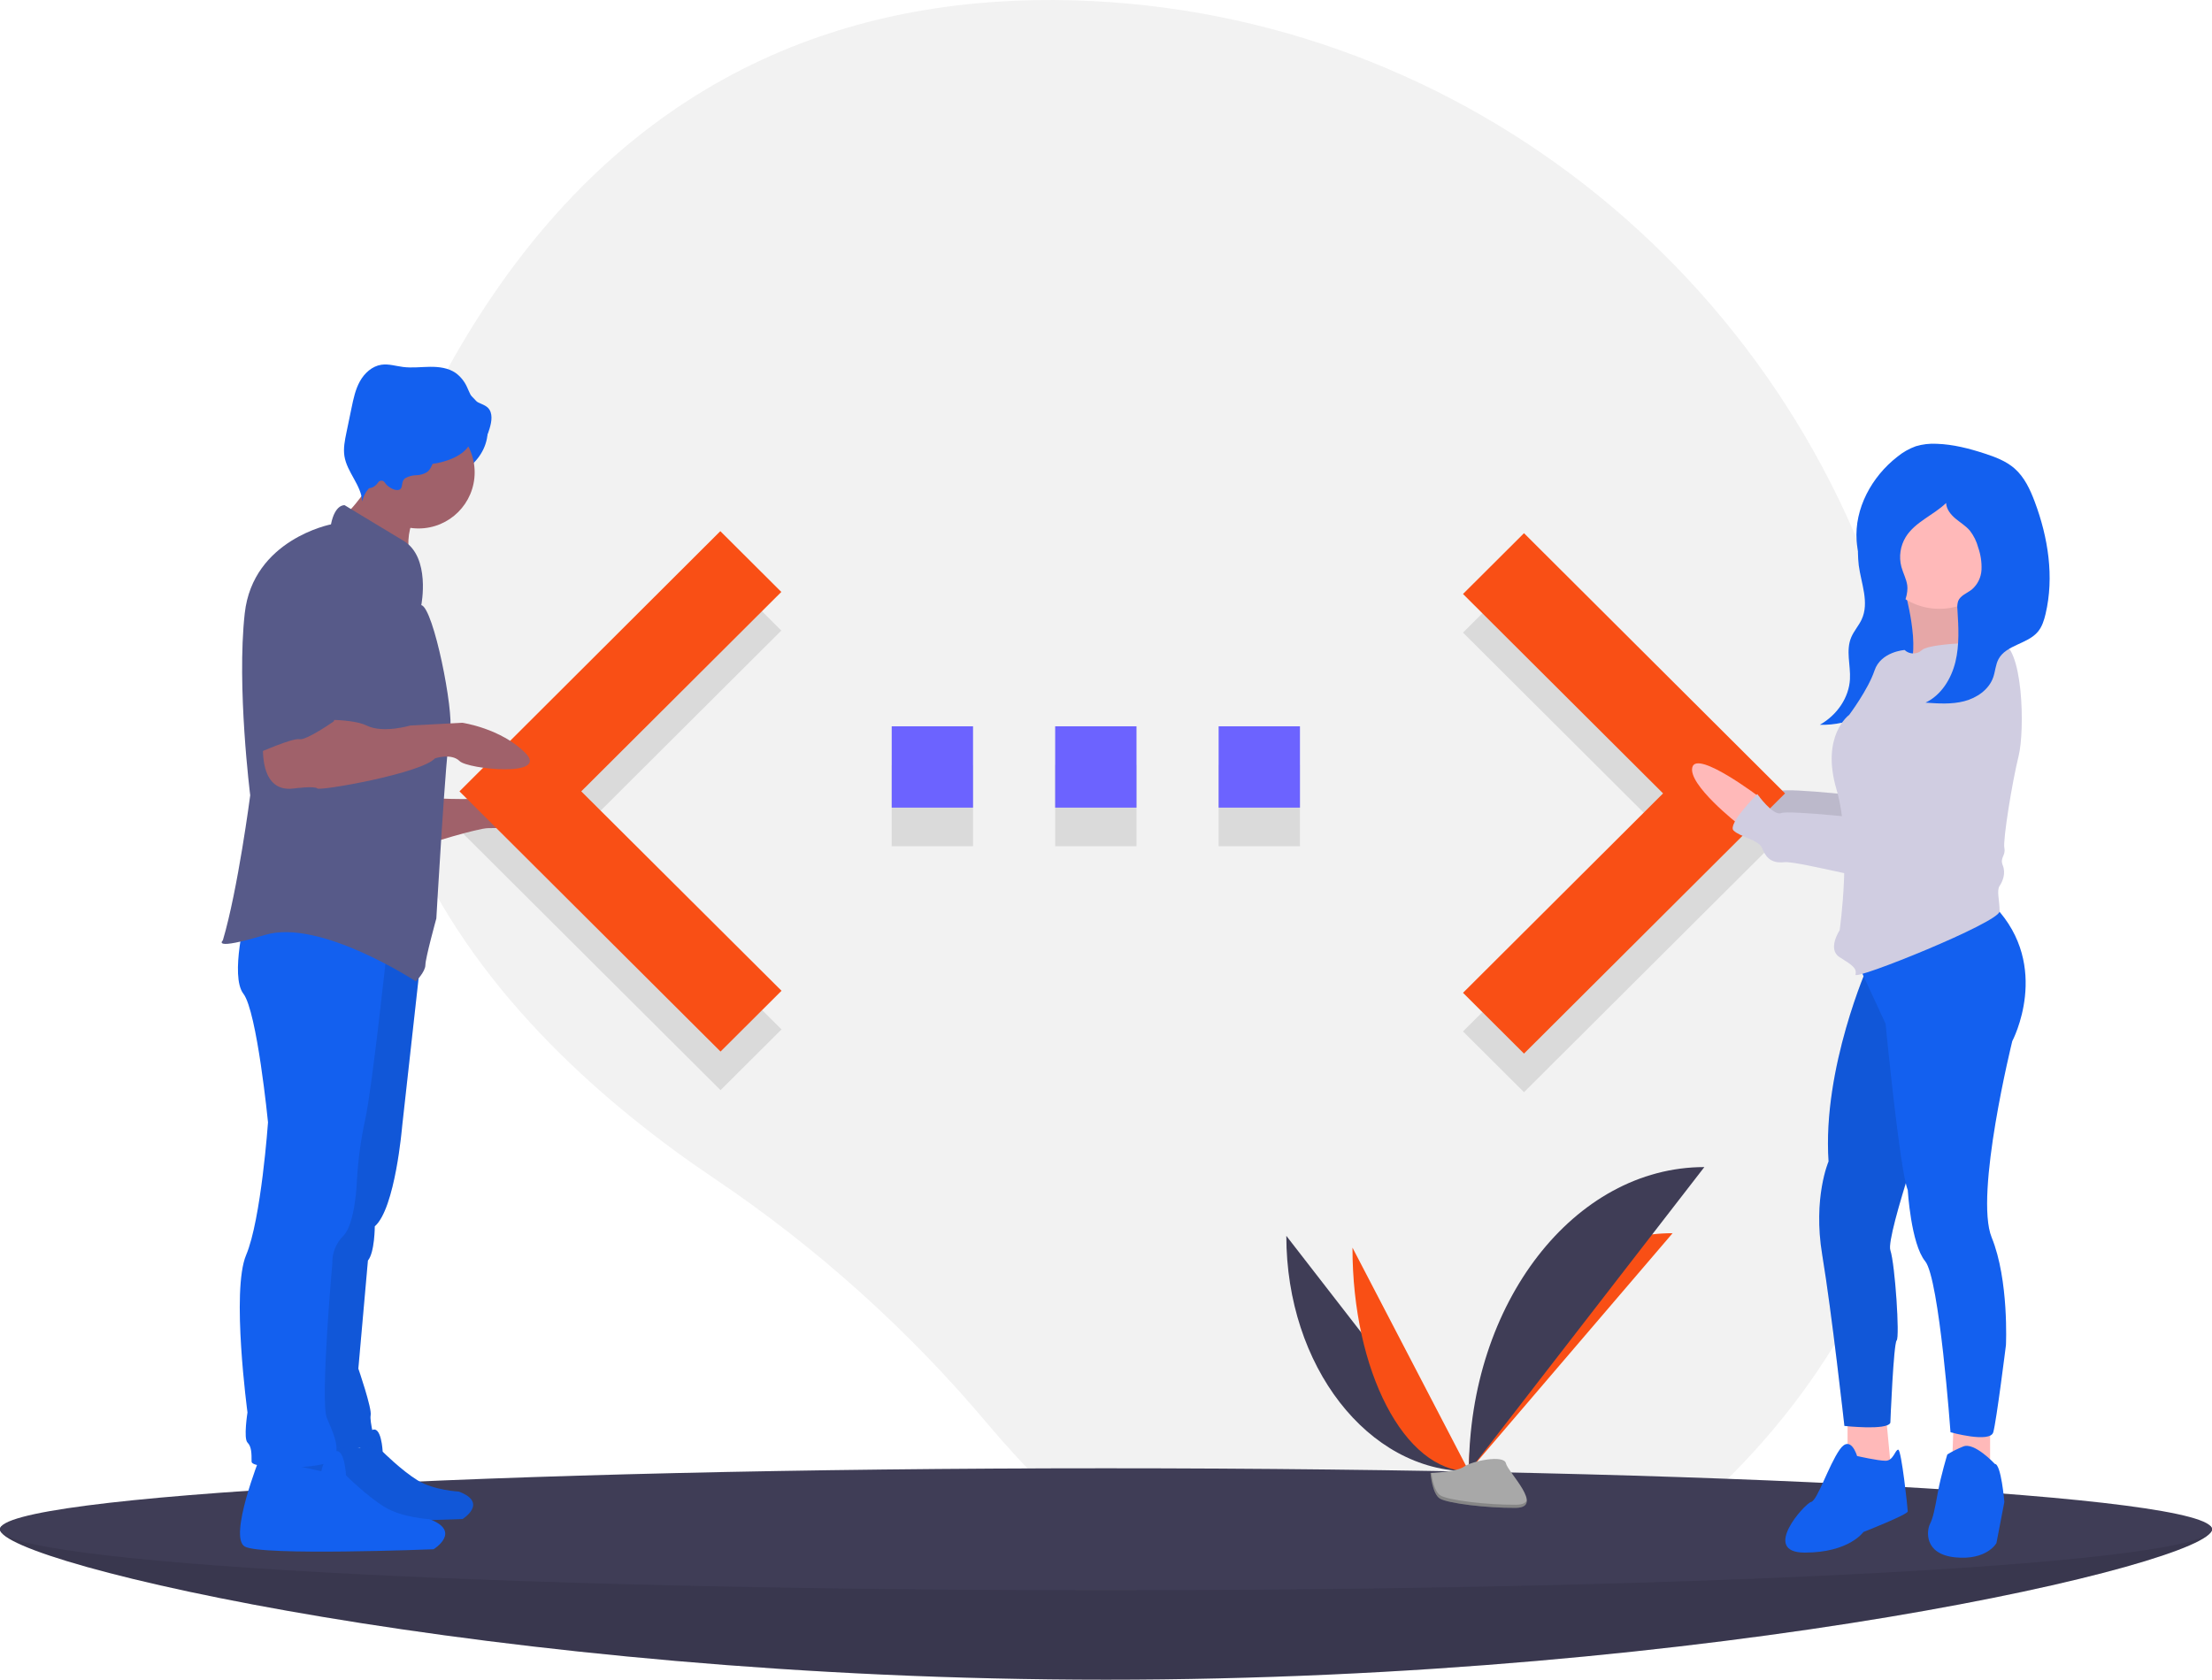
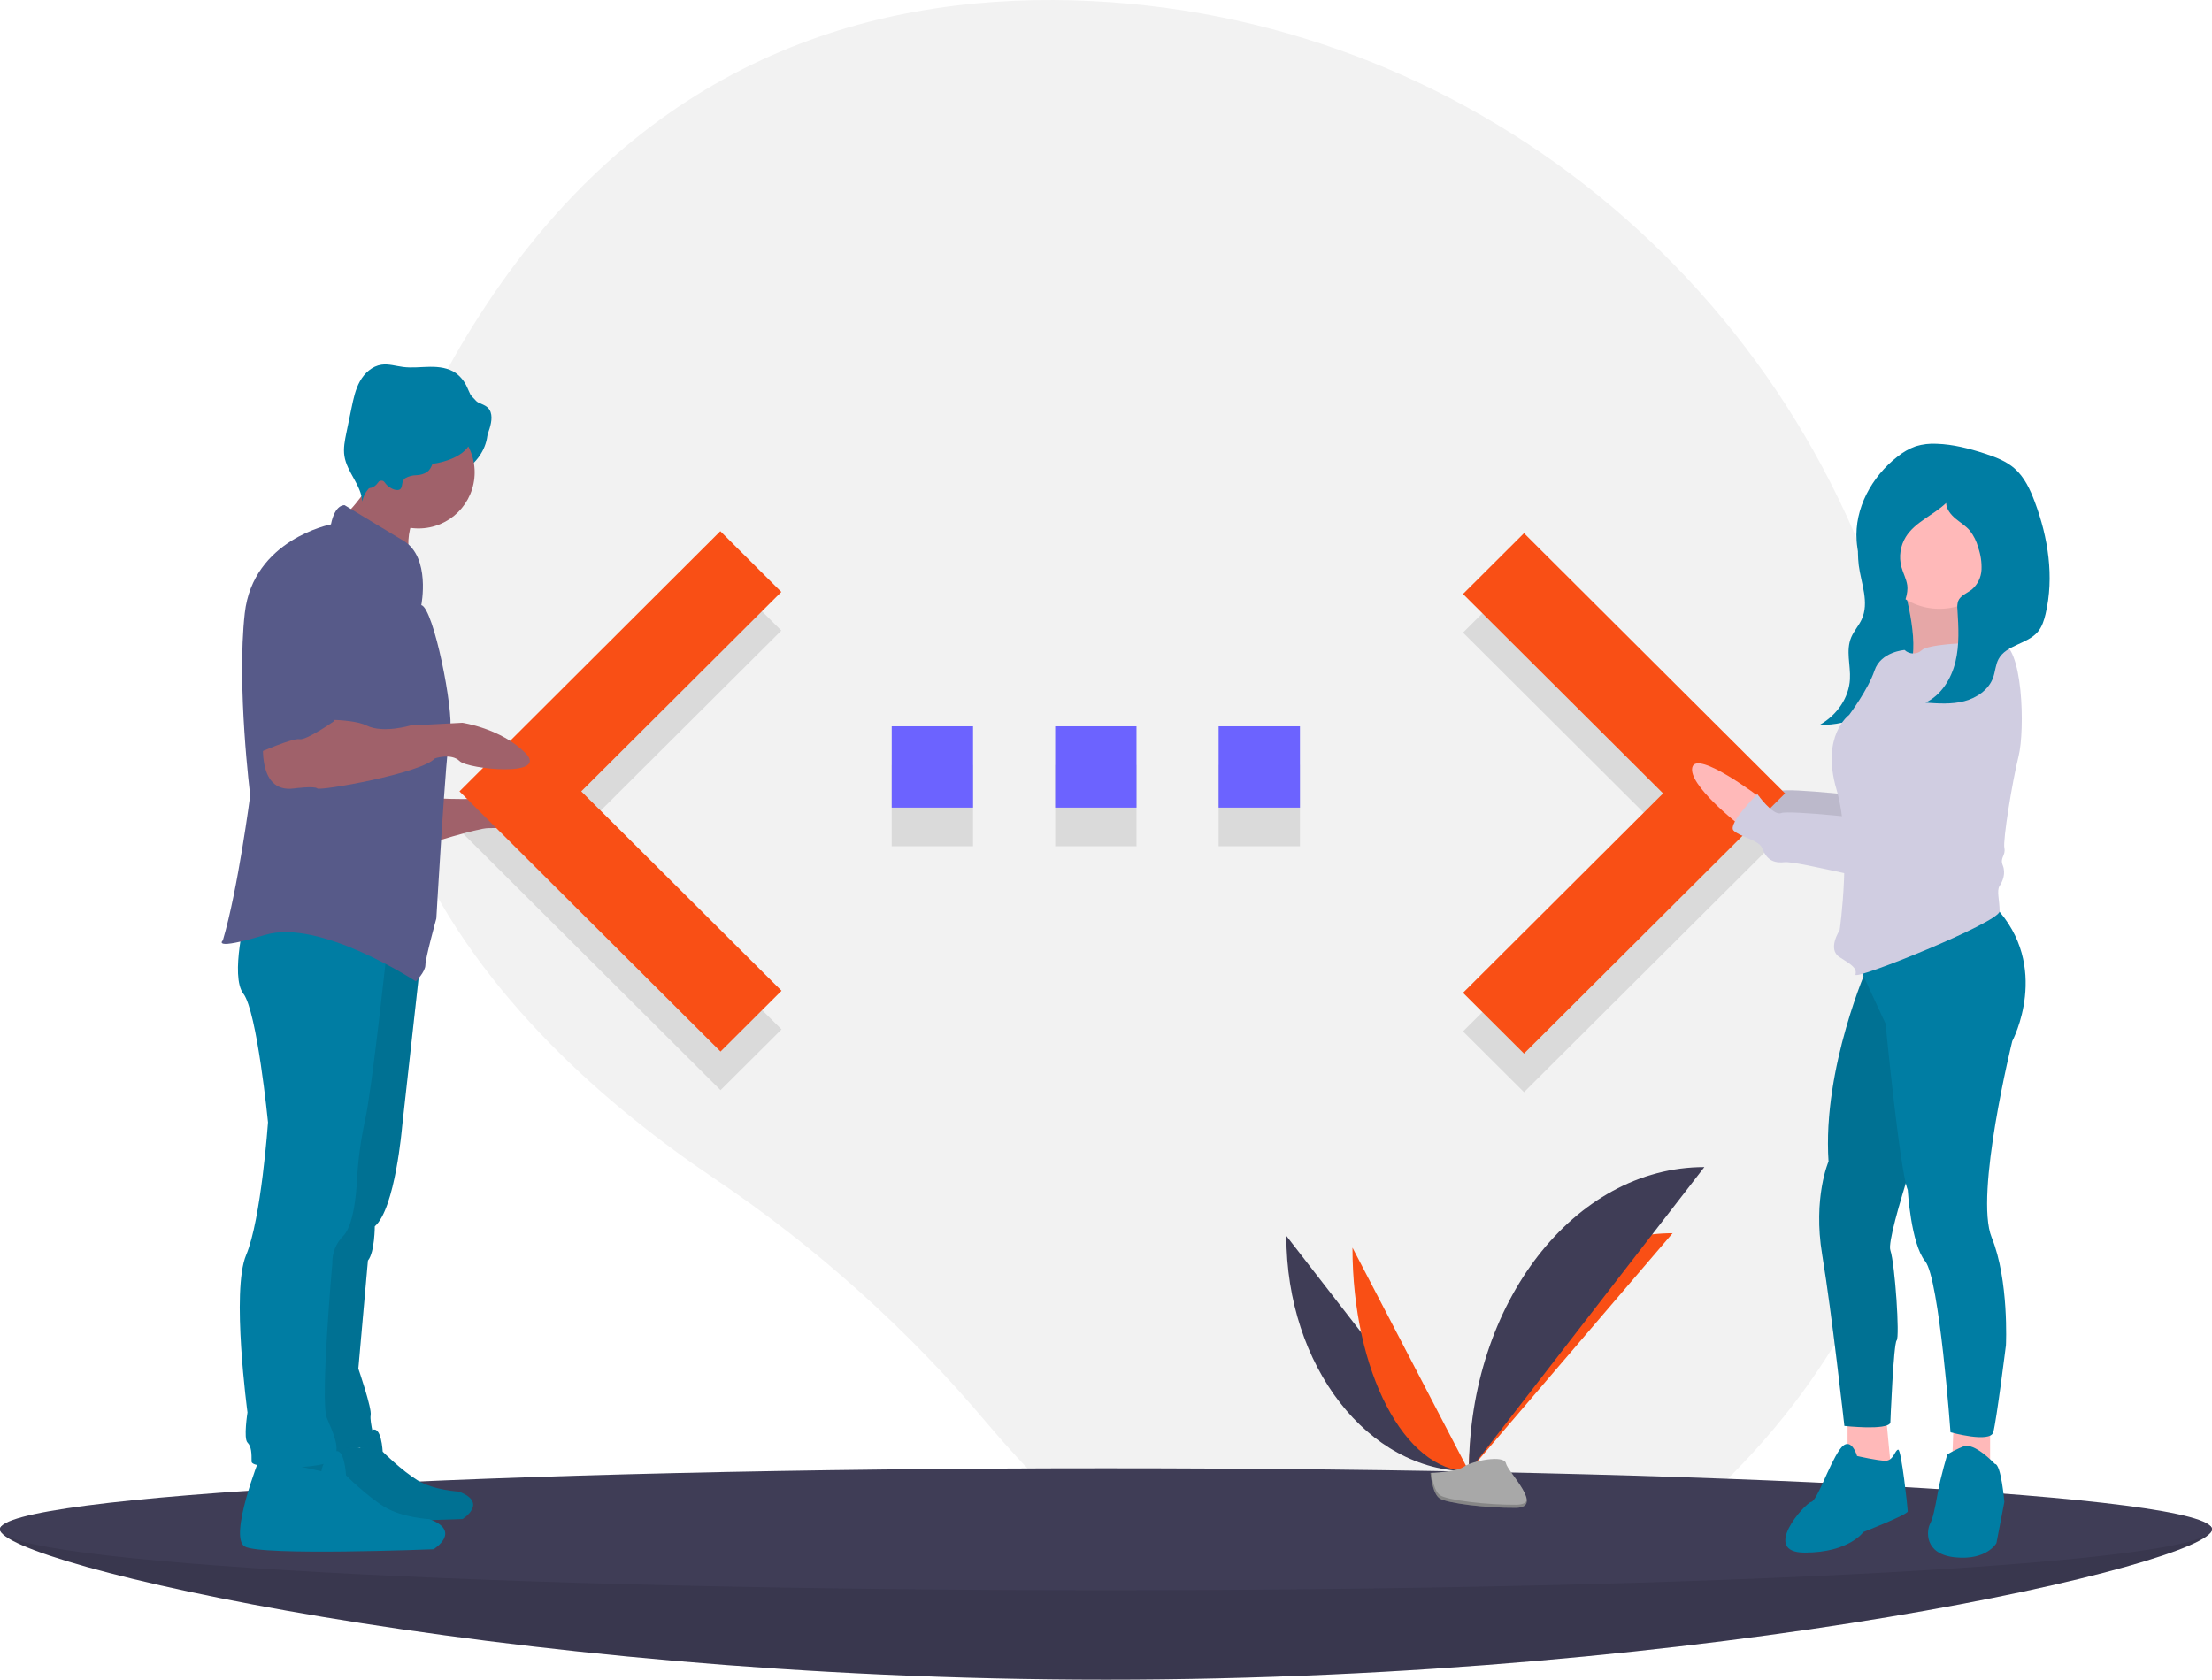
<svg xmlns="http://www.w3.org/2000/svg" id="a6ee8617-cc99-4eb9-a93b-e1a7e83c9724" data-name="Layer 1" width="1088" height="826.294" viewBox="0 0 1088 826.294">
  <path d="M990.987,366.241C943.167,178.201,777.934,42.463,583.985,37.019,481.451,34.141,373.556,68.147,295,187.147c-140.427,212.725,8.63,359.725,112.547,429.576A650.24,650.24,0,0,1,541.95,737.523C612.143,820.819,747.179,924.325,908,762.147,1024.564,644.6,1022.84,491.494,990.987,366.241Z" transform="translate(-56 -36.85319)" fill="#f2f2f2" />
  <polygon points="719.6 507.394 818 409.294 719.6 311.194 749.6 281.294 878 409.294 749.6 537.294 719.6 507.394 719.6 507.394" opacity="0.1" />
  <path d="M494.6,453.147h40v-40h-40Zm200.8-40h-40v40h40Zm-120.4,40h40v-40H575Z" transform="translate(-56 -36.85319)" opacity="0.1" />
  <polygon points="384.4 506.394 285.9 408.294 384.3 310.194 354.3 280.294 226 408.294 354.4 536.294 384.4 506.394" opacity="0.1" />
  <path d="M1144,789.147c0,16.569-243.557,74-544,74s-544-57.431-544-74,243.557,14,544,14S1144,772.578,1144,789.147Z" transform="translate(-56 -36.85319)" fill="#3f3d56" />
  <path d="M1144,789.147c0,16.569-243.557,74-544,74s-544-57.431-544-74,243.557,14,544,14S1144,772.578,1144,789.147Z" transform="translate(-56 -36.85319)" opacity="0.1" />
  <ellipse cx="544" cy="752.294" rx="544" ry="30" fill="#3f3d56" />
  <path d="M688.696,644.806c0,64.016,40.16,115.817,89.791,115.817" transform="translate(-56 -36.85319)" fill="#3f3d56" />
  <path d="M778.487,760.623c0-64.735,44.817-117.118,100.201-117.118" transform="translate(-56 -36.85319)" fill="#f94f15" />
  <path d="M721.229,650.609c0,60.809,25.61,110.014,57.258,110.014" transform="translate(-56 -36.85319)" fill="#f94f15" />
  <path d="M778.487,760.623c0-82.717,51.801-149.651,115.817-149.651" transform="translate(-56 -36.85319)" fill="#3f3d56" />
  <path d="M759.597,761.44s12.734-.392,16.571-3.125,19.588-5.996,20.54-1.613,19.137,21.798,4.76,21.914-33.404-2.239-37.235-4.573S759.597,761.44,759.597,761.44Z" transform="translate(-56 -36.85319)" fill="#a8a8a8" />
  <path d="M801.725,777.09c-14.376.116-33.404-2.239-37.235-4.573-2.917-1.777-4.079-8.153-4.468-11.094-.269.012-.425.017-.425.017s.807,10.27,4.637,12.603,22.858,4.689,37.235,4.573c4.15-.033,5.583-1.51,5.505-3.697C806.397,776.24,804.814,777.065,801.725,777.09Z" transform="translate(-56 -36.85319)" opacity="0.2" />
  <path d="M921.533,419.706s-30.788-23.376-33.125-14.807,22.591,28.044,22.591,28.044Z" transform="translate(-56 -36.85319)" fill="#ffb9b9" />
  <path d="M921.533,419.706s-30.788-23.376-33.125-14.807,22.591,28.044,22.591,28.044Z" transform="translate(-56 -36.85319)" opacity="0.1" />
  <path d="M1023.173,345.695s-36.612,65.435-37.391,74.783-.779,10.127-3.895,9.348-45.96-5.453-49.855-3.895-11.685-9.348-11.685-9.348-14.801,14.801-11.685,17.917S921.125,439.174,922.683,443.069s3.895,7.79,10.906,7.011S988.118,462.544,994.35,460.207s7.79-6.232,10.906-6.232,9.348-3.116,9.348-3.895,21.812-42.065,21.812-42.065S1062.122,351.927,1023.173,345.695Z" transform="translate(-56 -36.85319)" fill="#d0cde1" />
  <path d="M1023.173,345.695s-36.612,65.435-37.391,74.783-.779,10.127-3.895,9.348-45.96-5.453-49.855-3.895-11.685-9.348-11.685-9.348-14.801,14.801-11.685,17.917S921.125,439.174,922.683,443.069s3.895,7.79,10.906,7.011S988.118,462.544,994.35,460.207s7.79-6.232,10.906-6.232,9.348-3.116,9.348-3.895,21.812-42.065,21.812-42.065S1062.122,351.927,1023.173,345.695Z" transform="translate(-56 -36.85319)" opacity="0.1" />
-   <path d="M970.054,302.557a64.789,64.789,0,0,0,.2,12.42c1.183,8.95,5.303,18.279,1.411,26.633-1.413,3.032-3.806,5.675-5.109,8.743-2.759,6.496-.258,13.702-.633,20.616-.484,8.932-6.165,17.538-14.807,22.432,14.763.459,28.804-6.841,38.093-16.788s14.463-22.284,18.341-34.628a75.281,75.281,0,0,0,3.805-17.922,25.835,25.835,0,0,0-1.208-10.386,39.575,39.575,0,0,0-5.342-9.123c-2.326-3.27-4.716-6.605-8.148-9.038-4.227-2.997-12.378-6.006-17.985-5.57C971.793,290.481,970.343,297.783,970.054,302.557Z" transform="translate(-56 -36.85319)" fill="#1360ef" />
+   <path d="M970.054,302.557a64.789,64.789,0,0,0,.2,12.42c1.183,8.95,5.303,18.279,1.411,26.633-1.413,3.032-3.806,5.675-5.109,8.743-2.759,6.496-.258,13.702-.633,20.616-.484,8.932-6.165,17.538-14.807,22.432,14.763.459,28.804-6.841,38.093-16.788s14.463-22.284,18.341-34.628a75.281,75.281,0,0,0,3.805-17.922,25.835,25.835,0,0,0-1.208-10.386,39.575,39.575,0,0,0-5.342-9.123c-2.326-3.27-4.716-6.605-8.148-9.038-4.227-2.997-12.378-6.006-17.985-5.57C971.793,290.481,970.343,297.783,970.054,302.557Z" transform="translate(-56 -36.85319)" fill="#007da3" />
  <path d="M992.792,327s8.569,30.381,1.558,38.949,42.065-3.895,42.065-3.895-24.149-24.149-12.464-39.728Z" transform="translate(-56 -36.85319)" fill="#ffb9b9" />
  <path d="M992.792,327s8.569,30.381,1.558,38.949,42.065-3.895,42.065-3.895-24.149-24.149-12.464-39.728Z" transform="translate(-56 -36.85319)" opacity="0.1" />
  <polygon points="719.6 488.394 818 390.294 719.6 292.194 749.6 262.294 878 390.294 749.6 518.294 719.6 488.394 719.6 488.394" fill="#f94f15" />
  <polygon points="908.748 695.221 908.748 717.812 920.433 731.833 930.56 727.159 927.444 694.442 908.748 695.221" fill="#ffb9b9" />
-   <path d="M969.422,753.107s-3.116-10.906-8.569-3.116-10.906,24.928-14.022,25.707-24.928,24.928-3.116,24.928,28.823-10.127,28.823-10.127,21.812-8.569,21.812-10.127-3.116-30.381-4.674-30.381-2.337,5.453-6.232,5.453S969.422,753.107,969.422,753.107Z" transform="translate(-56 -36.85319)" fill="#1360ef" />
+   <path d="M969.422,753.107s-3.116-10.906-8.569-3.116-10.906,24.928-14.022,25.707-24.928,24.928-3.116,24.928,28.823-10.127,28.823-10.127,21.812-8.569,21.812-10.127-3.116-30.381-4.674-30.381-2.337,5.453-6.232,5.453S969.422,753.107,969.422,753.107Z" transform="translate(-56 -36.85319)" fill="#007da3" />
  <polygon points="960.941 699.116 960.162 720.149 978.857 727.938 978.857 697.558 960.941 699.116" fill="#ffb9b9" />
-   <path d="M1037.194,757.002s-10.127-10.906-15.58-8.569a53.812,53.812,0,0,0-7.79,3.895s-3.116,10.127-4.674,18.696-2.337,12.464-3.895,15.58-3.116,14.801,12.464,16.359,20.254-7.011,20.254-7.011l3.895-20.254S1040.31,757.002,1037.194,757.002Z" transform="translate(-56 -36.85319)" fill="#1360ef" />
-   <path d="M974.875,511.62s-22.591,50.634-19.475,96.595c0,0-7.79,17.917-3.116,45.96S963.19,738.306,963.19,738.306s21.033,2.337,22.591-1.558c0,0,1.558-38.949,3.116-40.507s-.779-37.391-3.116-44.402,21.812-76.341,21.812-76.341l-6.232-86.468Z" transform="translate(-56 -36.85319)" fill="#1360ef" />
+   <path d="M1037.194,757.002s-10.127-10.906-15.58-8.569a53.812,53.812,0,0,0-7.79,3.895s-3.116,10.127-4.674,18.696-2.337,12.464-3.895,15.58-3.116,14.801,12.464,16.359,20.254-7.011,20.254-7.011l3.895-20.254S1040.31,757.002,1037.194,757.002Z" transform="translate(-56 -36.85319)" fill="#007da3" />
+   <path d="M974.875,511.62s-22.591,50.634-19.475,96.595c0,0-7.79,17.917-3.116,45.96S963.19,738.306,963.19,738.306s21.033,2.337,22.591-1.558c0,0,1.558-38.949,3.116-40.507s-.779-37.391-3.116-44.402,21.812-76.341,21.812-76.341l-6.232-86.468Z" transform="translate(-56 -36.85319)" fill="#007da3" />
  <path d="M974.875,511.62s-22.591,50.634-19.475,96.595c0,0-7.79,17.917-3.116,45.96S963.19,738.306,963.19,738.306s21.033,2.337,22.591-1.558c0,0,1.558-38.949,3.116-40.507s-.779-37.391-3.116-44.402,21.812-76.341,21.812-76.341l-6.232-86.468Z" transform="translate(-56 -36.85319)" opacity="0.1" />
-   <path d="M968.643,508.504l14.801,31.939s7.011,72.446,10.906,81.794c0,0,1.558,26.486,8.569,35.055s12.464,84.131,12.464,84.131,19.475,5.453,21.033,0,6.232-42.844,6.232-42.844,1.558-31.939-7.011-52.971,10.127-96.595,10.127-96.595,19.475-36.612-8.569-66.214Z" transform="translate(-56 -36.85319)" fill="#1360ef" />
+   <path d="M968.643,508.504l14.801,31.939s7.011,72.446,10.906,81.794c0,0,1.558,26.486,8.569,35.055s12.464,84.131,12.464,84.131,19.475,5.453,21.033,0,6.232-42.844,6.232-42.844,1.558-31.939-7.011-52.971,10.127-96.595,10.127-96.595,19.475-36.612-8.569-66.214Z" transform="translate(-56 -36.85319)" fill="#007da3" />
  <circle cx="953.93" cy="267.556" r="31.939" fill="#ffb9b9" />
  <path d="M1039.531,352.706s-33.497,0-38.17,3.895a6.215,6.215,0,0,1-8.569,0s-11.685.779-14.801,10.127-12.464,21.812-12.464,21.812-14.022,10.127-6.232,36.612,1.558,69.33,1.558,69.33-6.232,9.348,0,13.243,8.569,5.453,7.79,8.569,70.888-25.707,70.888-31.16-1.558-10.127,0-12.464,3.116-6.232,1.558-10.127,1.558-4.674.779-8.569,3.895-32.718,7.011-45.181S1051.216,353.485,1039.531,352.706Z" transform="translate(-56 -36.85319)" fill="#d0cde1" />
  <path d="M921.533,429.054s-30.788-23.376-33.125-14.807S910.998,442.29,910.998,442.29Z" transform="translate(-56 -36.85319)" fill="#ffb9b9" />
  <path d="M1023.173,356.601s-36.612,65.435-37.391,74.783-.779,10.127-3.895,9.348-45.96-5.453-49.855-3.895-11.685-9.348-11.685-9.348S905.545,442.29,908.661,445.406s12.464,4.674,14.022,8.569,3.895,7.79,10.906,7.011S988.118,473.45,994.35,471.113s7.79-6.232,10.906-6.232,9.348-3.116,9.348-3.895,21.812-42.065,21.812-42.065S1062.122,362.833,1023.173,356.601Z" transform="translate(-56 -36.85319)" fill="#d0cde1" />
-   <path d="M994.114,324.814c-.443-3.163-2.063-6.033-2.894-9.117a18.925,18.925,0,0,1,2.155-14.696c4.581-7.399,13.575-10.676,19.848-16.709.13,3.073,2.262,5.699,4.619,7.675s5.059,3.579,7.055,5.919a23.184,23.184,0,0,1,4.109,8.324,29.246,29.246,0,0,1,1.623,10.917,13.689,13.689,0,0,1-4.731,9.702c-2.336,1.846-5.601,2.901-6.73,5.657a9.644,9.644,0,0,0-.375,4.27c.535,8.57,1.035,17.293-.984,25.64s-6.963,16.41-14.712,20.111c6.368.452,12.87.892,19.049-.715s12.087-5.655,14.217-11.673c1.051-2.969,1.15-6.271,2.643-9.044,3.779-7.018,14.214-7.338,19.34-13.443,2.051-2.443,3.044-5.591,3.779-8.695,4.328-18.265,1.287-37.659-5.302-55.235-2.271-6.058-5.099-12.158-9.97-16.415-4.145-3.623-9.439-5.619-14.673-7.324-7.64-2.488-15.51-4.527-23.54-4.789a29.897,29.897,0,0,0-10.333,1.206,30.722,30.722,0,0,0-9.092,5.179c-12.579,9.788-21.144,25.432-20.007,41.33.688,9.62,4.764,18.724,10,26.823,1.831,2.833,6.158,8.873,10.18,7.092C993.037,335.187,994.593,328.23,994.114,324.814Z" transform="translate(-56 -36.85319)" fill="#1360ef" />
+   <path d="M994.114,324.814c-.443-3.163-2.063-6.033-2.894-9.117a18.925,18.925,0,0,1,2.155-14.696c4.581-7.399,13.575-10.676,19.848-16.709.13,3.073,2.262,5.699,4.619,7.675s5.059,3.579,7.055,5.919a23.184,23.184,0,0,1,4.109,8.324,29.246,29.246,0,0,1,1.623,10.917,13.689,13.689,0,0,1-4.731,9.702c-2.336,1.846-5.601,2.901-6.73,5.657a9.644,9.644,0,0,0-.375,4.27c.535,8.57,1.035,17.293-.984,25.64s-6.963,16.41-14.712,20.111c6.368.452,12.87.892,19.049-.715s12.087-5.655,14.217-11.673c1.051-2.969,1.15-6.271,2.643-9.044,3.779-7.018,14.214-7.338,19.34-13.443,2.051-2.443,3.044-5.591,3.779-8.695,4.328-18.265,1.287-37.659-5.302-55.235-2.271-6.058-5.099-12.158-9.97-16.415-4.145-3.623-9.439-5.619-14.673-7.324-7.64-2.488-15.51-4.527-23.54-4.789a29.897,29.897,0,0,0-10.333,1.206,30.722,30.722,0,0,0-9.092,5.179c-12.579,9.788-21.144,25.432-20.007,41.33.688,9.62,4.764,18.724,10,26.823,1.831,2.833,6.158,8.873,10.18,7.092C993.037,335.187,994.593,328.23,994.114,324.814Z" transform="translate(-56 -36.85319)" fill="#007da3" />
  <path d="M494.6,434.147h40v-40h-40Zm200.8-40h-40v40h40Zm-120.4,40h40v-40H575Z" transform="translate(-56 -36.85319)" fill="#6c63ff" />
-   <ellipse cx="206.206" cy="211.839" rx="33.657" ry="26.252" fill="#1360ef" />
+   <ellipse cx="206.206" cy="211.839" rx="33.657" ry="26.252" fill="#007da3" />
  <path d="M267.928,429.429s30.291,2.019,35.676-2.019,28.272,5.385,30.291,10.77-32.311,6.058-37.696,6.058-30.964,8.078-30.964,8.078Z" transform="translate(-56 -36.85319)" fill="#a0616a" />
-   <path d="M205.552,742.992s-14.117,35.599-6.752,39.896,84.702,1.228,84.702,1.228,12.889-7.979-1.841-13.503c0,0-12.276-.614-20.255-5.524s-17.186-14.117-17.186-14.117-.614-13.503-5.524-10.434a12.614,12.614,0,0,0-5.524,8.593Z" transform="translate(-56 -36.85319)" fill="#1360ef" />
+   <path d="M205.552,742.992s-14.117,35.599-6.752,39.896,84.702,1.228,84.702,1.228,12.889-7.979-1.841-13.503c0,0-12.276-.614-20.255-5.524s-17.186-14.117-17.186-14.117-.614-13.503-5.524-10.434a12.614,12.614,0,0,0-5.524,8.593Z" transform="translate(-56 -36.85319)" fill="#007da3" />
  <path d="M205.552,742.992s-14.117,35.599-6.752,39.896,84.702,1.228,84.702,1.228,12.889-7.979-1.841-13.503c0,0-12.276-.614-20.255-5.524s-17.186-14.117-17.186-14.117-.614-13.503-5.524-10.434a12.614,12.614,0,0,0-5.524,8.593Z" transform="translate(-56 -36.85319)" opacity="0.1" />
  <polygon points="384.4 487.394 285.9 389.294 384.3 291.194 354.3 261.294 226 389.294 354.4 517.294 384.4 487.394" fill="#f94f15" />
-   <path d="M183.785,753.882s-15.482,39.042-7.405,43.754,92.893,1.346,92.893,1.346,14.136-8.751-2.019-14.809c0,0-13.463-.673-22.214-6.058S226.193,762.633,226.193,762.633s-.673-14.809-6.058-11.443a13.834,13.834,0,0,0-6.058,9.424Z" transform="translate(-56 -36.85319)" fill="#1360ef" />
-   <path d="M263.216,506.167l-9.424,84.815s-3.366,40.388-13.463,49.139c0,0,0,12.79-3.366,16.828l-4.712,53.178s6.731,19.521,6.058,22.887,2.693,14.136,2.019,15.482-32.311,0-32.311,0l6.731-108.375,20.867-150.783Z" transform="translate(-56 -36.85319)" fill="#1360ef" />
+   <path d="M183.785,753.882s-15.482,39.042-7.405,43.754,92.893,1.346,92.893,1.346,14.136-8.751-2.019-14.809c0,0-13.463-.673-22.214-6.058S226.193,762.633,226.193,762.633s-.673-14.809-6.058-11.443a13.834,13.834,0,0,0-6.058,9.424Z" transform="translate(-56 -36.85319)" fill="#007da3" />
+   <path d="M263.216,506.167l-9.424,84.815s-3.366,40.388-13.463,49.139c0,0,0,12.79-3.366,16.828l-4.712,53.178s6.731,19.521,6.058,22.887,2.693,14.136,2.019,15.482-32.311,0-32.311,0l6.731-108.375,20.867-150.783Z" transform="translate(-56 -36.85319)" fill="#007da3" />
  <path d="M263.216,506.167l-9.424,84.815s-3.366,40.388-13.463,49.139c0,0,0,12.79-3.366,16.828l-4.712,53.178s6.731,19.521,6.058,22.887,2.693,14.136,2.019,15.482-32.311,0-32.311,0l6.731-108.375,20.867-150.783Z" transform="translate(-56 -36.85319)" opacity="0.1" />
-   <path d="M246.387,503.475s-7.405,69.333-10.77,84.142a191.451,191.451,0,0,0-4.039,29.618s-.673,21.54-6.731,27.599a18.194,18.194,0,0,0-5.385,13.463s-6.058,67.987-2.693,76.065,6.731,14.809,3.366,20.194-40.388,5.385-40.388,1.346,0-7.405-2.019-9.424,0-14.809,0-14.809-8.078-59.909-.673-77.411,10.77-65.294,10.77-65.294-5.385-54.524-12.116-63.275,1.346-39.715,1.346-39.715Z" transform="translate(-56 -36.85319)" fill="#1360ef" />
+   <path d="M246.387,503.475s-7.405,69.333-10.77,84.142a191.451,191.451,0,0,0-4.039,29.618s-.673,21.54-6.731,27.599a18.194,18.194,0,0,0-5.385,13.463s-6.058,67.987-2.693,76.065,6.731,14.809,3.366,20.194-40.388,5.385-40.388,1.346,0-7.405-2.019-9.424,0-14.809,0-14.809-8.078-59.909-.673-77.411,10.77-65.294,10.77-65.294-5.385-54.524-12.116-63.275,1.346-39.715,1.346-39.715Z" transform="translate(-56 -36.85319)" fill="#007da3" />
  <path d="M227.436,288.165c.783,1.783,2.656,2.775,4.361,3.715,9.883,5.445,18.156,13.339,26.306,21.142a30.882,30.882,0,0,1,1.225-20.884c.973-2.253,2.249-4.676,1.553-7.03-.512-1.731-1.986-2.98-3.413-4.084a105.835,105.835,0,0,0-10.41-7.102c-2.52-1.508-7.702-5.522-10.595-5.085-.152,3.908-.231,7.402-1.942,11.054C234.115,280.757,227.735,288.847,227.436,288.165Z" transform="translate(-56 -36.85319)" fill="#a0616a" />
  <circle cx="205.869" cy="232.369" r="27.599" fill="#a0616a" />
  <path d="M263.216,334.517s4.712-23.56-8.751-31.637-28.945-17.502-28.945-17.502-4.712-.673-6.731,9.424c0,0-38.369,7.405-42.408,43.754s2.693,89.527,2.693,89.527-6.058,46.447-13.463,71.353c0,0-6.058,5.385,20.867-2.693S260.523,519.63,260.523,519.63s4.712-4.712,4.712-8.078,5.385-22.887,5.385-22.887,4.712-82.796,6.731-92.22S269.274,335.863,263.216,334.517Z" transform="translate(-56 -36.85319)" fill="#575a89" />
-   <path d="M255.365,272.066a11.509,11.509,0,0,1,5.413-1.442,10.301,10.301,0,0,0,5.354-1.595c2.607-2.001,2.798-5.869,4.705-8.546,2.761-3.875,8.27-4.342,13.024-4.148,2.908.119,6.04.292,8.488-1.281,2.514-1.615,3.653-4.657,4.501-7.522,1.002-3.388,1.651-7.531-.833-10.044-1.725-1.745-4.448-2.09-6.364-3.622-1.987-1.589-2.804-4.175-3.884-6.478a17.507,17.507,0,0,0-5.637-7.061c-3.615-2.511-8.231-3.075-12.633-3.028s-8.821.626-13.189.086c-3.579-.443-7.147-1.633-10.715-1.105-4.546.672-8.307,4.102-10.546,8.114s-3.201,8.592-4.133,13.092l-2.535,12.238c-.786,3.796-1.576,7.692-.969,11.521,1.258,7.937,8.277,14.245,8.76,22.266a13.669,13.669,0,0,1,8.343-9.921,2.611,2.611,0,0,1,1.7-.206c.697.223,1.105.92,1.545,1.505,1.153,1.533,4.775,3.859,6.829,2.771C254.427,276.687,253.055,273.632,255.365,272.066Z" transform="translate(-56 -36.85319)" fill="#1360ef" />
+   <path d="M255.365,272.066a11.509,11.509,0,0,1,5.413-1.442,10.301,10.301,0,0,0,5.354-1.595c2.607-2.001,2.798-5.869,4.705-8.546,2.761-3.875,8.27-4.342,13.024-4.148,2.908.119,6.04.292,8.488-1.281,2.514-1.615,3.653-4.657,4.501-7.522,1.002-3.388,1.651-7.531-.833-10.044-1.725-1.745-4.448-2.09-6.364-3.622-1.987-1.589-2.804-4.175-3.884-6.478a17.507,17.507,0,0,0-5.637-7.061c-3.615-2.511-8.231-3.075-12.633-3.028s-8.821.626-13.189.086c-3.579-.443-7.147-1.633-10.715-1.105-4.546.672-8.307,4.102-10.546,8.114s-3.201,8.592-4.133,13.092l-2.535,12.238c-.786,3.796-1.576,7.692-.969,11.521,1.258,7.937,8.277,14.245,8.76,22.266a13.669,13.669,0,0,1,8.343-9.921,2.611,2.611,0,0,1,1.7-.206c.697.223,1.105.92,1.545,1.505,1.153,1.533,4.775,3.859,6.829,2.771C254.427,276.687,253.055,273.632,255.365,272.066Z" transform="translate(-56 -36.85319)" fill="#007da3" />
  <path d="M185.805,397.792s-4.712,29.618,14.809,26.926c0,0,10.097-1.346,11.443,0s51.158-7.405,57.89-14.809c0,0,8.078-2.693,12.116,1.346s44.427,8.078,32.311-4.039-30.964-14.809-30.964-14.809l-25.579,1.346s-13.463,4.039-21.54,0-30.964-2.693-30.964-2.693Z" transform="translate(-56 -36.85319)" fill="#a0616a" />
  <path d="M213.403,304.226s-30.291,3.366-30.291,47.12v55.87s16.828-7.405,20.194-6.731,16.828-8.751,16.828-8.751,15.482-36.349,14.136-46.447S233.598,305.572,213.403,304.226Z" transform="translate(-56 -36.85319)" fill="#575a89" />
-   <ellipse cx="205.869" cy="215.204" rx="25.916" ry="13.463" fill="#1360ef" />
-   <ellipse cx="181.636" cy="217.56" rx="9.087" ry="22.55" fill="#1360ef" />
+   <ellipse cx="205.869" cy="215.204" rx="25.916" ry="13.463" fill="#007da3" />
+   <ellipse cx="181.636" cy="217.56" rx="9.087" ry="22.55" fill="#007da3" />
</svg>
